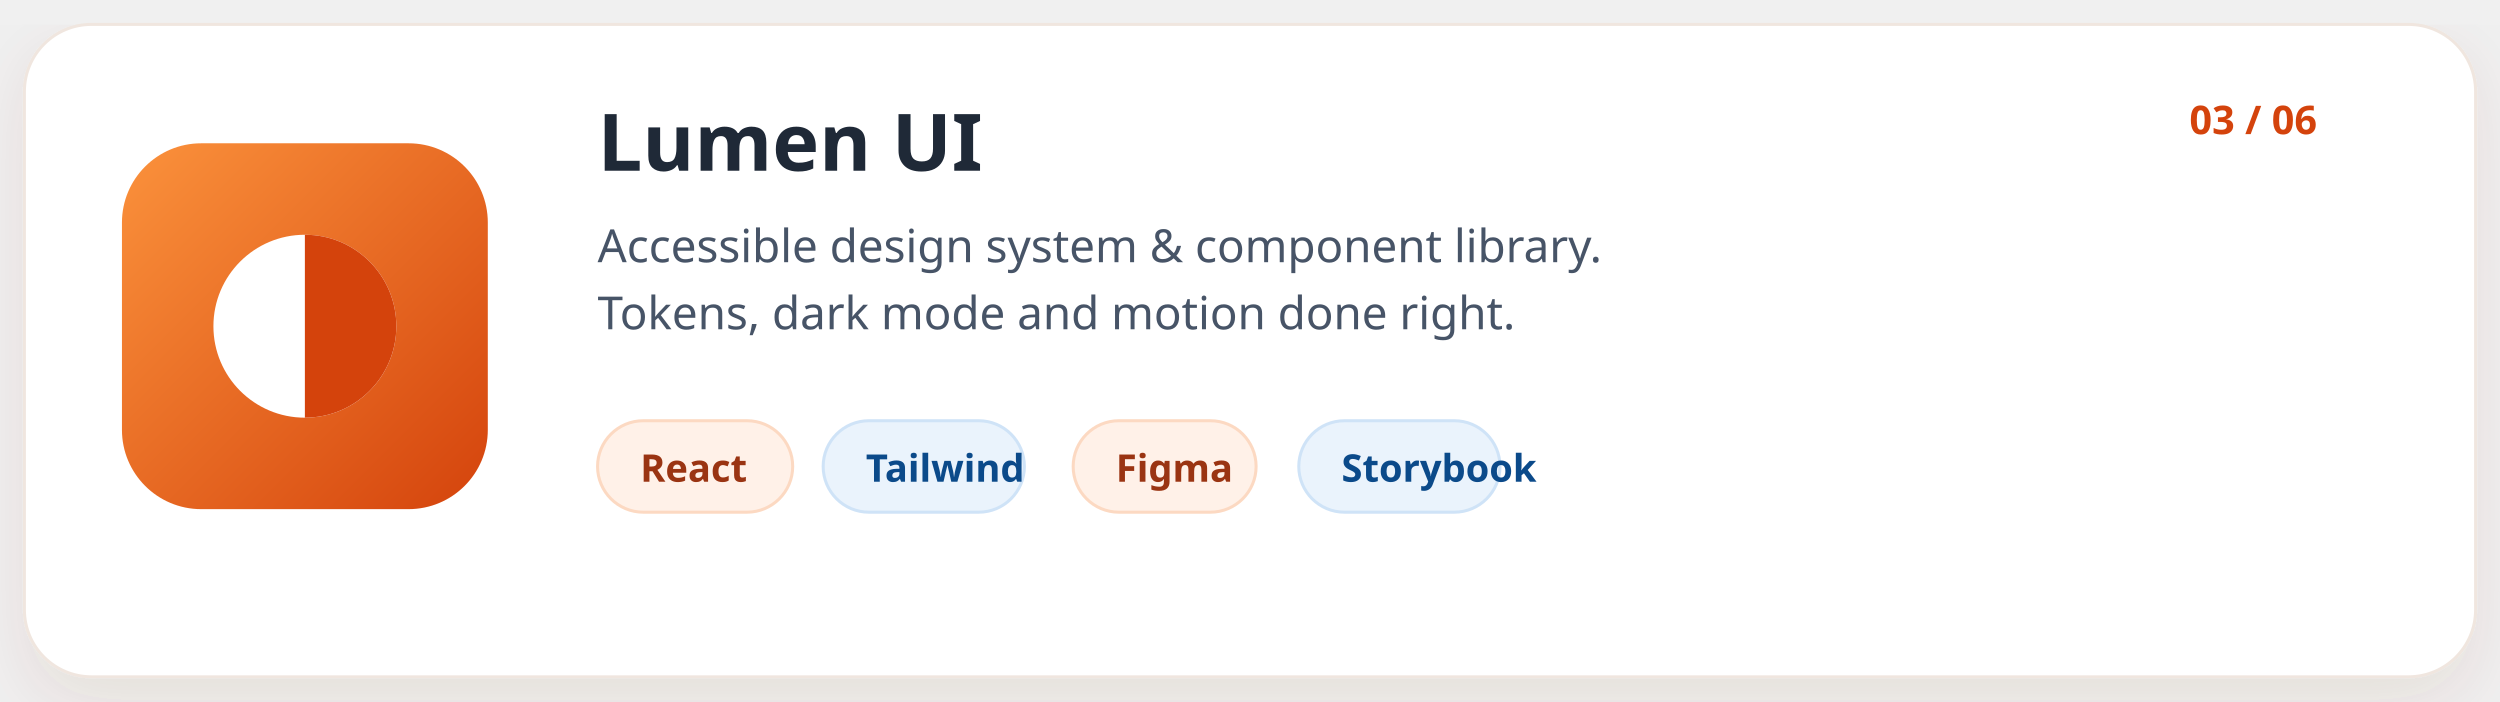
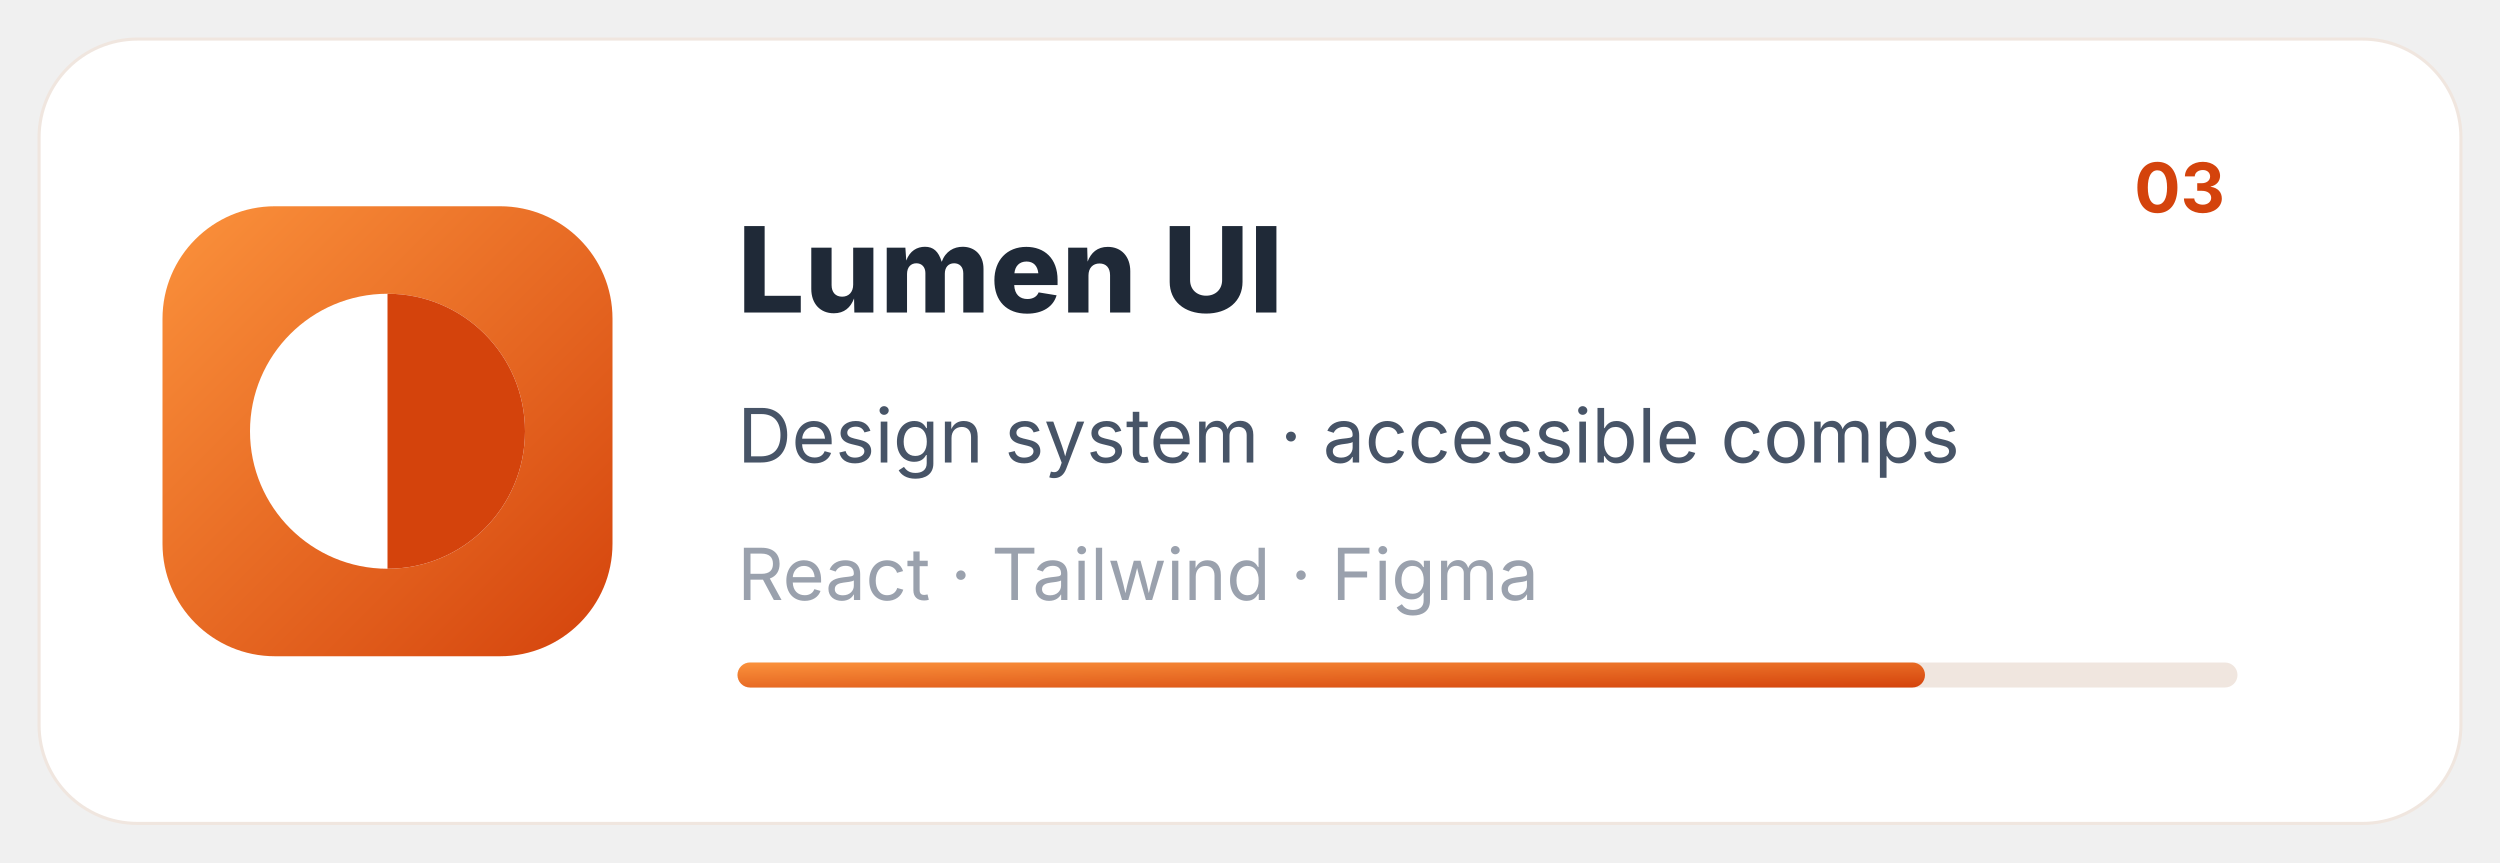
- <svg xmlns="http://www.w3.org/2000/svg" width="820" height="230" viewBox="0 0 820 230" role="img" aria-label="Project: Lumen UI">
+ <svg xmlns="http://www.w3.org/2000/svg" width="400" height="138" viewBox="0 0 400 138" role="img" aria-label="Lumen UI">
  <defs>
    <linearGradient id="ov3" x1="0" y1="0" x2="1" y2="1">
      <stop offset="0" stop-color="#fb923c" />
      <stop offset="1" stop-color="#d4430c" />
    </linearGradient>
-     <filter id="sh3" x="-10%" y="-10%" width="120%" height="120%">
-       <feDropShadow dx="0" dy="8" stdDeviation="12" flood-color="#7a2a00" flood-opacity="0.10" />
+     <filter id="shp3" x="-10%" y="-10%" width="120%" height="120%">
+       <feDropShadow dx="0" dy="6" stdDeviation="9" flood-color="#7a2a00" flood-opacity="0.10" />
    </filter>
+     <clipPath id="cp3">
+       <rect x="6" y="6" width="388" height="126" rx="16" />
+     </clipPath>
  </defs>
-   <rect x="8" y="8" width="804" height="214" rx="22" fill="#ffffff" stroke="#f0e6df" filter="url(#sh3)" />
-   <g transform="translate(40 47)">
-     <rect x="0" y="0" width="120" height="120" rx="26" fill="url(#ov3)" />
-     <g transform="translate(60 60)">
-       <circle cx="0" cy="0" r="30" fill="#ffffff" />
-       <path d="M0 -30 A30 30 0 0 1 0 30 Z" fill="#d4430c" />
+   <g clip-path="url(#cp3)">
+     <rect x="6" y="6" width="388" height="126" rx="16" fill="#ffffff" stroke="#f0e6df" filter="url(#shp3)" />
+     <g transform="translate(26 33)">
+       <rect x="0" y="0" width="72" height="72" rx="18" fill="url(#ov3)" />
+       <g transform="translate(36 36)">
+         <circle r="22" fill="#fff" />
+         <path d="M0 -22 A22 22 0 0 1 0 22 Z" fill="#d4430c" />
+       </g>
    </g>
+     <text x="118" y="50" font-family="'Inter','Segoe UI',system-ui,sans-serif" font-size="19" font-weight="800" fill="#1f2937">Lumen UI</text>
+     <text x="118" y="74" font-family="'Inter','Segoe UI',system-ui,sans-serif" font-size="12" fill="#475467">Design system · accessible comps</text>
+     <text x="118" y="96" font-family="'Inter','Segoe UI',system-ui,sans-serif" font-size="11.5" fill="#9aa1ad">React · Tailwind · Figma</text>
+     <rect x="118" y="106" width="240" height="4" rx="2" fill="#f0e6df" />
+     <rect x="118" y="106" width="190" height="4" rx="2" fill="url(#ov3)">
+       <animate attributeName="width" values="190;230;190" dur="3.2s" repeatCount="indefinite" />
+     </rect>
+     <text x="356" y="34" text-anchor="end" font-family="'Inter','Segoe UI',system-ui,sans-serif" font-size="11" font-weight="700" fill="#d4430c">03</text>
  </g>
-   <g transform="translate(196 56)">
-     <text x="0" y="0" font-family="'Segoe UI', system-ui, sans-serif" font-size="26" font-weight="800" fill="#1f2937">Lumen UI</text>
-     <text x="0" y="30" font-family="'Segoe UI', system-ui, sans-serif" font-size="15" fill="#475467">Accessible design system &amp; component library.</text>
-     <text x="0" y="52" font-family="'Segoe UI', system-ui, sans-serif" font-size="15" fill="#475467">Tokens, dark mode and motion done right.</text>
-   </g>
-   <g transform="translate(196 138)" font-family="'Segoe UI', system-ui, sans-serif" font-size="12.5" font-weight="600">
-     <rect x="0" y="0" width="64" height="30" rx="15" fill="#fff1e8" stroke="#fcd9c2" />
-     <text x="14" y="20" fill="#9a3412">React</text>
-     <rect x="74" y="0" width="66" height="30" rx="15" fill="#eaf3fc" stroke="#cfe3f7" />
-     <text x="88" y="20" fill="#0b4a8a">Tailwind</text>
-     <rect x="156" y="0" width="60" height="30" rx="15" fill="#fff1e8" stroke="#fcd9c2" />
-     <text x="170" y="20" fill="#9a3412">Figma</text>
-     <rect x="230" y="0" width="66" height="30" rx="15" fill="#eaf3fc" stroke="#cfe3f7" />
-     <text x="244" y="20" fill="#0b4a8a">Storybook</text>
-   </g>
-   <text x="760" y="44" text-anchor="end" font-family="'Segoe UI', system-ui, sans-serif" font-size="13" font-weight="700" fill="#d4430c">03 / 06</text>
</svg>
